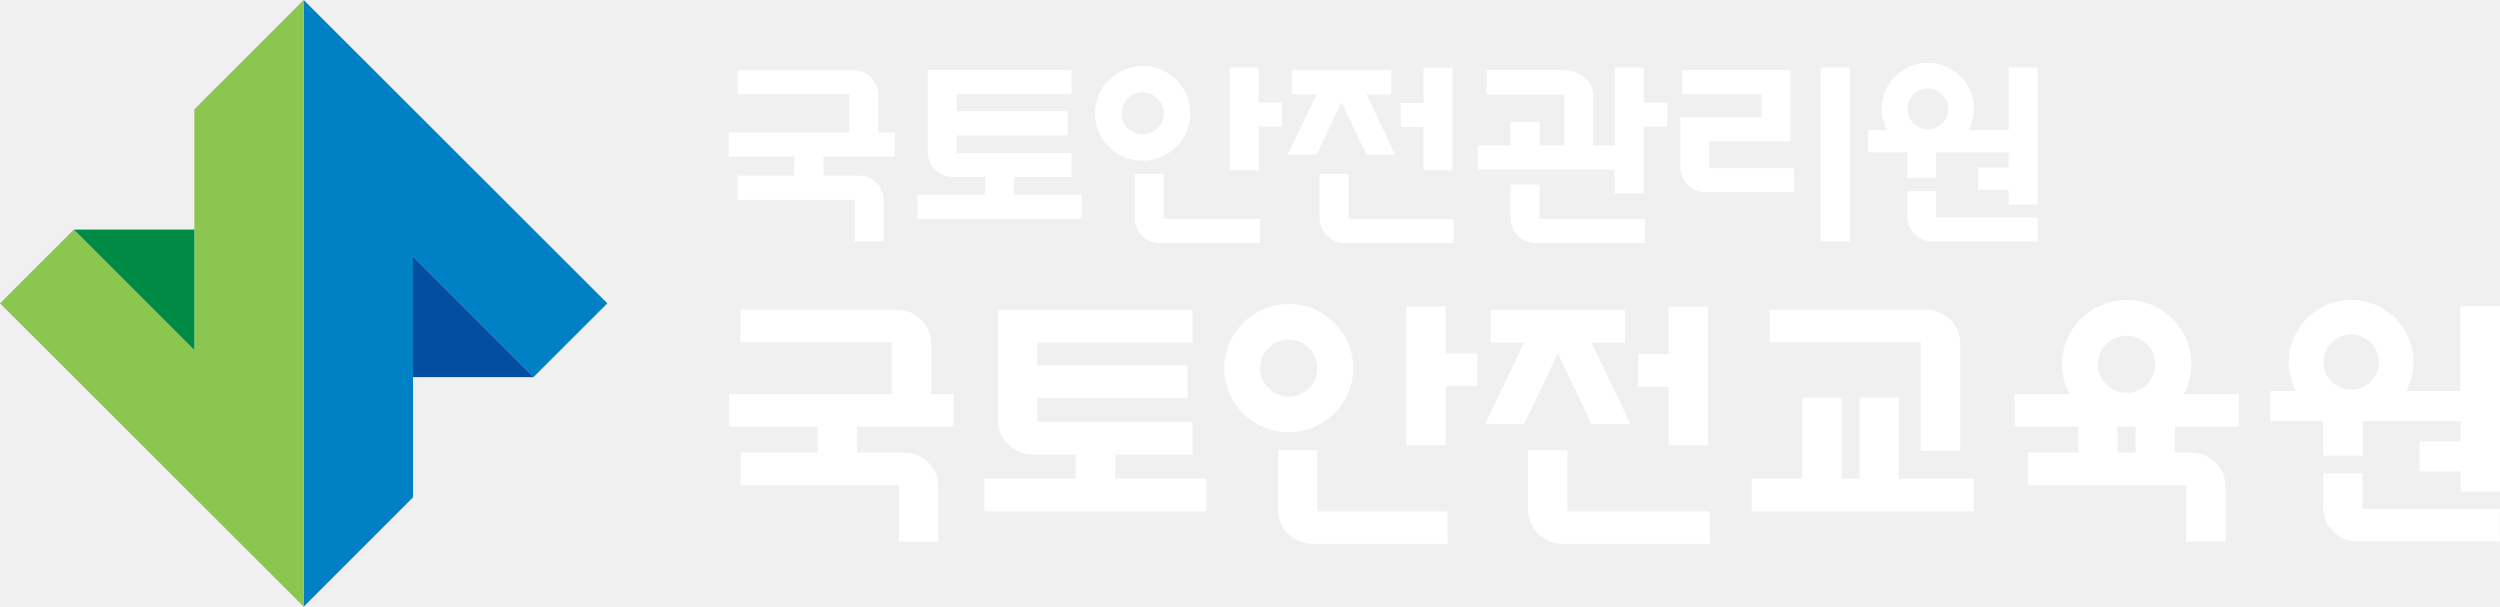
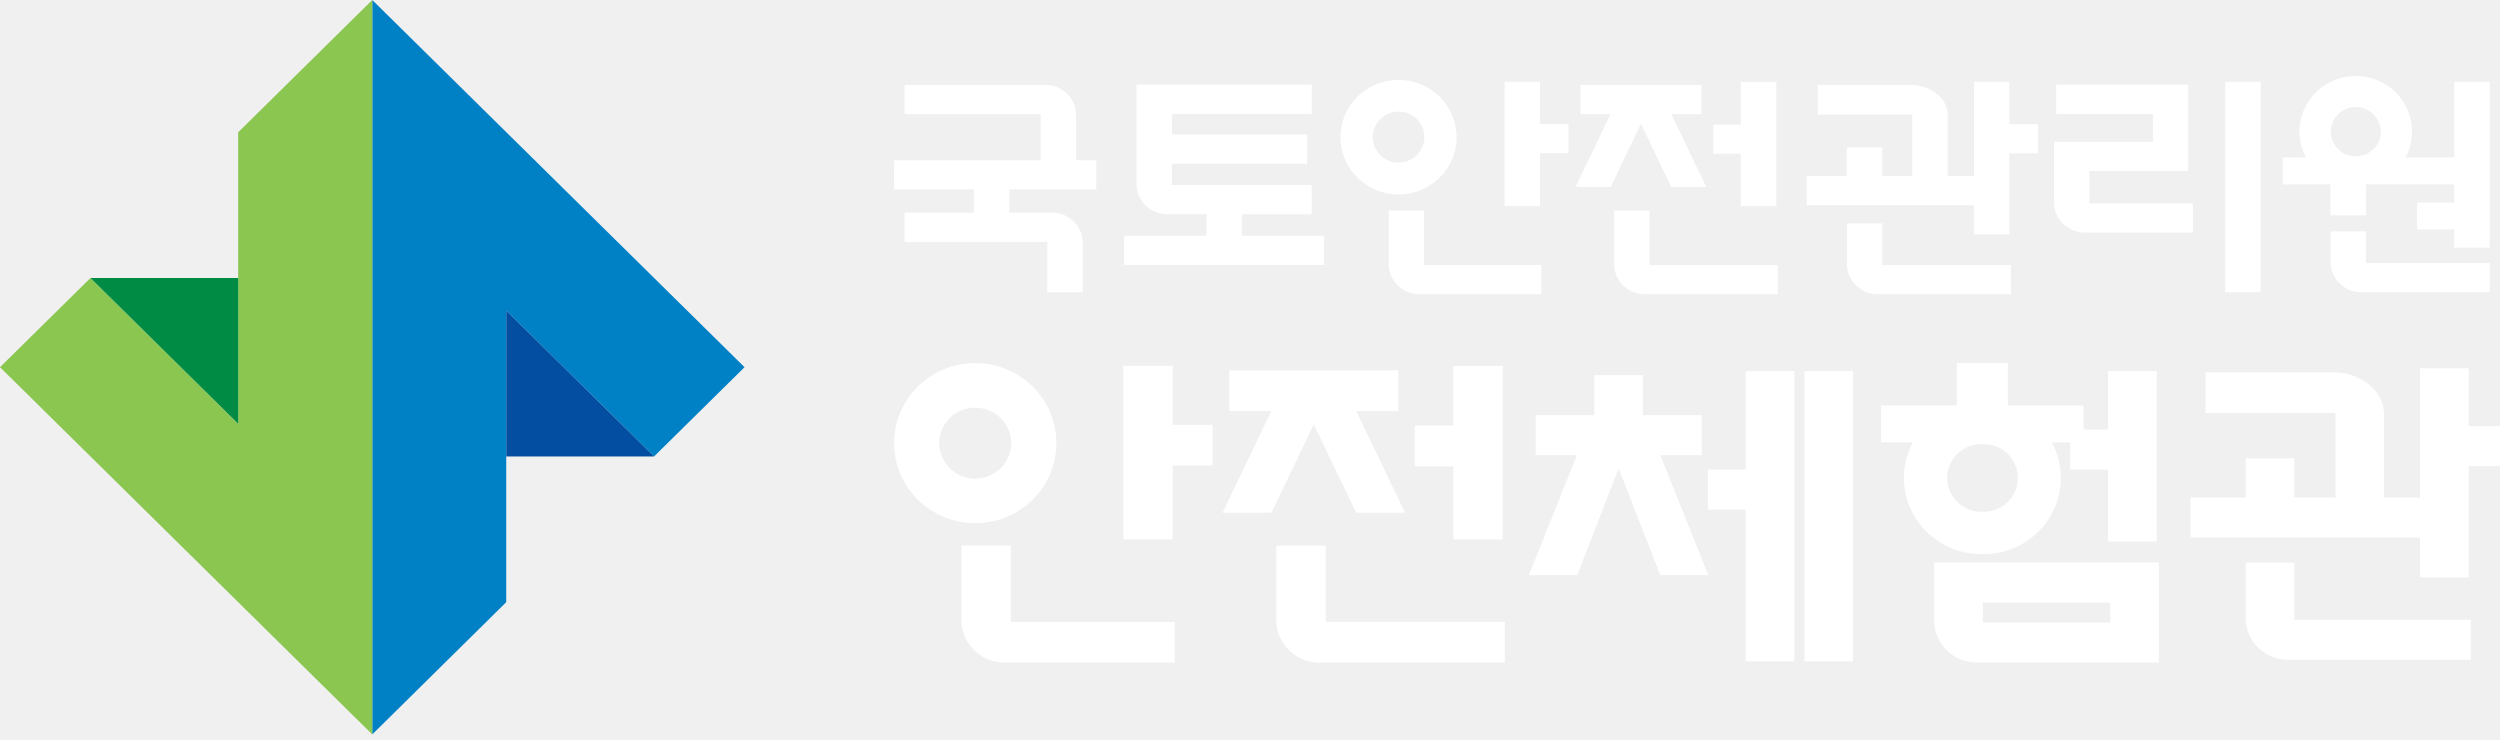
- <svg xmlns="http://www.w3.org/2000/svg" width="239" height="58" viewBox="0 0 239 58" fill="none">
-   <g clip-path="url(#clip0_2302_16369)">
-     <path d="M51.006 36.049L58.063 29L29.031 0V58L39.483 47.551V24.529L51.006 36.049Z" fill="#0080C5" />
-     <path d="M39.484 36.051H51.008L39.484 24.531V36.051Z" fill="#034EA1" />
-     <path d="M7.057 21.951L0 29L29.032 58V0L18.581 10.449V33.471L7.057 21.951Z" fill="#8AC650" />
-     <path d="M18.58 21.949H7.057L18.58 33.469V21.949Z" fill="#008B44" />
-     <path d="M82.066 16.795H78.725V14.966H85.541V12.664H83.96V9.103C83.96 7.774 82.879 6.703 81.548 6.703H70.507V9.014H81.181V12.664H69.676V14.966H75.938V16.795H70.507V19.106H81.7V23.086H84.478V19.186C84.478 17.857 83.397 16.786 82.066 16.786V16.795Z" fill="white" />
-     <path d="M176.845 6.461H174.066V23.076H176.845V6.461Z" fill="white" />
-     <path d="M109.239 15.361C106.729 15.361 104.684 13.335 104.684 10.836C104.684 8.338 106.72 6.312 109.239 6.312C111.758 6.312 113.795 8.338 113.795 10.836C113.795 13.335 111.758 15.361 109.239 15.361ZM109.239 12.844C110.356 12.844 111.258 11.943 111.258 10.836C111.258 9.73 110.347 8.829 109.239 8.829C108.132 8.829 107.221 9.73 107.221 10.836C107.221 11.943 108.132 12.844 109.239 12.844Z" fill="white" />
-     <path d="M120.335 6.461H117.557V16.276H120.335V12.1H122.568V9.798H120.335V6.461Z" fill="white" />
-     <path d="M157.146 6.461H154.368V13.903H152.314V9.013C152.269 7.79 151.063 6.773 149.571 6.693H142.121V9.04H149.536V13.903H147.186V11.636H144.408V13.903H141.264V16.205H154.368V18.498H157.146V12.109H159.38V9.807H157.146V6.461Z" fill="white" />
-     <path d="M111.249 16.637H108.471V20.84C108.471 22.169 109.552 23.24 110.883 23.24H120.441V20.938H111.249V16.637Z" fill="white" />
-     <path d="M192.029 6.463V12.441H188.206C188.527 11.835 188.715 11.139 188.715 10.398C188.715 7.98 186.741 6.008 184.302 6.008C181.863 6.008 179.88 7.971 179.88 10.398C179.88 11.13 180.068 11.835 180.39 12.441H178.576V14.565H182.319V17.01H185.097V14.565H192.02V16.002H189.108V18.125H192.02V19.562H194.798V6.463H192.02H192.029ZM184.302 12.352C183.221 12.352 182.346 11.478 182.346 10.407C182.346 9.336 183.23 8.462 184.302 8.462C185.374 8.462 186.258 9.336 186.258 10.407C186.258 11.478 185.374 12.352 184.302 12.352Z" fill="white" />
-     <path d="M128.929 16.637H126.15V20.84C126.15 22.169 127.231 23.24 128.562 23.24H138.978V20.938H128.929V16.637Z" fill="white" />
-     <path d="M136.084 16.279H138.862V6.473H136.084V9.846H133.922V12.148H136.084V16.279Z" fill="white" />
-     <path d="M125.881 14.768L128.249 9.772L130.625 14.768H133.367L130.634 9.022H133.001V6.711H123.505V9.022H125.864L123.121 14.768H125.881Z" fill="white" />
-     <path d="M96.966 16.93H102.433V14.619H91.472V12.941H102.076V10.63H91.472V9.006H102.433V6.695H88.694V14.521C88.694 15.85 89.775 16.921 91.106 16.921H94.179V18.625H87.721V20.928H103.398V18.625H96.948V16.921H96.966V16.93Z" fill="white" />
-     <path d="M147.179 17.645H144.4V20.839C144.4 22.169 145.481 23.239 146.812 23.239H157.255V20.937H147.17V17.645H147.179Z" fill="white" />
-     <path d="M185.106 18.277H182.328V20.687C182.328 22.016 183.409 23.087 184.74 23.087H194.798V20.785H185.097V18.277H185.106Z" fill="white" />
-     <path d="M163.408 13.512H171.171V6.695H160.808V9.015H168.401V11.21H160.639V15.975C160.639 17.305 161.72 18.376 163.051 18.376H171.537V16.073H163.417V13.512H163.408Z" fill="white" />
-     <path d="M86.444 43.263H81.924V40.782H91.151V37.668H89.016V32.85C89.016 31.065 87.551 29.602 85.747 29.602H70.811V32.725H85.256V37.668H69.686V40.782H78.163V43.263H70.802V46.386H85.943V51.775H89.704V46.511C89.704 44.726 88.239 43.272 86.435 43.272H86.444V43.263Z" fill="white" />
-     <path d="M123.203 41.327C119.799 41.327 117.039 38.578 117.039 35.197C117.039 31.815 119.799 29.066 123.203 29.066C126.606 29.066 129.366 31.815 129.366 35.197C129.366 38.578 126.606 41.327 123.203 41.327ZM123.203 37.918C124.712 37.918 125.936 36.696 125.936 35.197C125.936 33.697 124.704 32.475 123.203 32.475C121.702 32.475 120.469 33.697 120.469 35.197C120.469 36.696 121.702 37.918 123.203 37.918Z" fill="white" />
-     <path d="M138.211 29.297H134.459V42.574H138.211V36.917H141.239V33.803H138.211V29.297Z" fill="white" />
-     <path d="M125.928 43.047H122.176V48.74C122.176 50.533 123.641 51.988 125.445 51.988H138.38V48.874H125.937V43.047H125.928Z" fill="white" />
-     <path d="M235.221 29.297V37.381H230.049C230.487 36.56 230.737 35.623 230.737 34.615C230.737 31.34 228.057 28.672 224.77 28.672C221.483 28.672 218.794 31.34 218.794 34.615C218.794 35.614 219.044 36.551 219.491 37.381H217.043V40.254H222.108V43.556H225.869V40.254H235.239V42.19H231.3V45.064H235.239V47H239V29.288H235.221V29.297ZM224.77 37.247C223.305 37.247 222.126 36.069 222.126 34.615C222.126 33.16 223.314 31.982 224.77 31.982C226.226 31.982 227.414 33.16 227.414 34.615C227.414 36.069 226.226 37.247 224.77 37.247Z" fill="white" />
-     <path d="M214.033 40.779V37.665H208.798C209.245 36.818 209.504 35.854 209.504 34.828C209.504 31.437 206.726 28.68 203.313 28.68C199.901 28.68 197.123 31.446 197.123 34.828C197.123 35.854 197.382 36.809 197.828 37.665H192.594V40.779H198.704V43.26H193.862V46.383H209.003V51.773H212.764V46.508C212.764 44.723 211.299 43.269 209.495 43.269H207.923V40.788H214.042H214.033V40.779ZM203.295 32.097C204.814 32.097 206.038 33.32 206.038 34.828C206.038 36.336 204.805 37.558 203.295 37.558C201.786 37.558 200.553 36.336 200.553 34.828C200.553 33.32 201.786 32.097 203.295 32.097ZM204.162 43.26H202.438V40.779H204.162V43.26Z" fill="white" />
-     <path d="M149.841 43.047H146.08V48.74C146.08 50.533 147.545 51.988 149.35 51.988H163.446V48.874H149.841V43.047Z" fill="white" />
-     <path d="M159.525 42.573H163.285V29.305H159.525V33.855H156.604V36.978H159.525V42.573Z" fill="white" />
-     <path d="M145.722 40.53L148.929 33.766L152.145 40.53H155.861L152.154 32.749H155.352V29.617H142.515V32.749H145.704L141.988 40.53H145.722Z" fill="white" />
-     <path d="M106.597 43.449H114.002V40.326H99.174V38.042H113.52V34.919H99.174V32.733H114.002V29.609H95.413V40.201C95.413 41.986 96.878 43.449 98.682 43.449H102.836V45.76H94.1V48.874H115.324V45.76H106.606V43.449H106.597Z" fill="white" />
-     <path d="M183.634 43.102H187.395V32.85C187.395 31.065 185.93 29.602 184.125 29.602H169.189V32.725H183.634V43.102Z" fill="white" />
-     <path d="M181.525 45.762V38.008H177.765V45.762H176.049V38.008H172.289V45.762H167.465V48.876H188.689V45.762H181.525Z" fill="white" />
-     <path d="M225.86 45.262H222.1V48.519C222.1 50.303 223.565 51.767 225.369 51.767H238.983V48.653H225.86V45.262Z" fill="white" />
+ <svg xmlns="http://www.w3.org/2000/svg" width="196" height="58" viewBox="0 0 196 58" fill="none">
+   <g clip-path="url(#clip0_3195_26625)">
+     <path d="M82.472 16.671H79.131V14.851H85.946V12.567H84.369V9.034C84.369 7.716 83.291 6.652 81.955 6.652H70.916V8.946H81.59V12.567H70.088V14.851H76.351V16.671H70.916V18.964H82.106V22.919H84.886V19.052C84.886 17.734 83.808 16.671 82.472 16.671Z" fill="white" />
+     <path d="M177.237 6.414H174.457V22.909H177.237V6.414Z" fill="white" />
+     <path d="M109.644 15.247C107.132 15.247 105.092 13.234 105.092 10.756C105.092 8.278 107.132 6.266 109.644 6.266C112.157 6.266 114.197 8.278 114.197 10.756C114.197 13.234 112.157 15.247 109.644 15.247ZM109.644 12.742C110.758 12.742 111.667 11.846 111.667 10.747C111.667 9.649 110.758 8.753 109.644 8.753C108.531 8.753 107.622 9.649 107.622 10.747C107.622 11.846 108.531 12.742 109.644 12.742Z" fill="white" />
+     <path d="M120.737 6.414H117.957V16.16H120.737V12.012H122.964V9.727H120.737V6.414Z" fill="white" />
+     <path d="M157.54 6.414H154.761V13.805H152.703V8.954C152.658 7.741 151.455 6.73 149.959 6.651H142.511V8.98H149.923V13.805H147.571V11.555H144.791V13.805H141.646V16.09H154.752V18.366H157.531V12.021H159.768V9.736H157.531V6.432L157.54 6.414Z" fill="white" />
+     <path d="M111.649 16.512H108.869V20.686C108.869 22.004 109.947 23.067 111.284 23.067H120.843V20.783H111.649V16.512Z" fill="white" />
+     <path d="M192.42 6.414V12.346H188.598C188.918 11.739 189.105 11.054 189.105 10.316C189.105 7.917 187.128 5.957 184.695 5.957C182.263 5.957 180.276 7.908 180.276 10.316C180.276 11.045 180.464 11.739 180.784 12.346H178.967V14.455H182.709V16.88H185.488V14.455H192.411V15.879H189.497V17.988H192.411V19.411H195.19V6.414H192.411H192.42ZM184.695 12.258C183.617 12.258 182.735 11.388 182.735 10.325C182.735 9.261 183.617 8.391 184.695 8.391C185.773 8.391 186.655 9.261 186.655 10.325C186.655 11.388 185.773 12.258 184.695 12.258Z" fill="white" />
+     <path d="M129.325 16.512H126.545V20.686C126.545 22.004 127.623 23.067 128.959 23.067H139.374V20.783H129.325V16.512Z" fill="white" />
+     <path d="M136.478 16.159H139.258V6.422H136.478V9.77H134.322V12.055H136.478V16.159Z" fill="white" />
+     <path d="M126.278 14.657L128.648 9.701L131.027 14.657H133.771L131.036 8.954H133.397V6.66H123.908V8.954H126.26L123.525 14.657H126.278Z" fill="white" />
+     <path d="M97.368 16.799H102.838V14.506H91.88V12.836H102.481V10.542H91.88V8.934H102.838V6.641H89.1V14.409C89.1 15.727 90.178 16.791 91.514 16.791H94.588V18.487H88.129V20.771H103.809V18.487H97.359V16.791L97.368 16.799Z" fill="white" />
+     <path d="M147.578 17.512H144.799V20.684C144.799 22.002 145.877 23.066 147.213 23.066H157.655V20.781H147.57V17.512H147.578Z" fill="white" />
+     <path d="M185.496 18.137H182.717V20.527C182.717 21.845 183.795 22.909 185.131 22.909H195.19V20.624H185.488V18.137H185.496Z" fill="white" />
+     <path d="M163.802 13.407H171.562V6.641H161.201V8.943H168.791V11.122H161.031V15.85C161.031 17.169 162.109 18.232 163.446 18.232H171.927V15.947H163.811V13.407H163.802Z" fill="white" />
+     <path d="M51.28 35.784L58.372 28.789L29.186 0V57.578L39.689 47.209V24.351L51.28 35.784Z" fill="#0080C5" />
+     <path d="M39.69 35.785H51.28L39.69 24.352V35.785Z" fill="#034EA1" />
+     <path d="M7.092 21.794L0 28.789L29.186 57.578V0L18.674 10.37V33.227L7.092 21.794Z" fill="#8AC650" />
+     <path d="M18.674 21.793H7.092L18.674 33.226V21.793Z" fill="#008B44" />
+     <path d="M136.861 36.814H133.895V39.961H136.861V51.85H140.683V29.09H136.861V36.814Z" fill="white" />
+     <path d="M145.282 29.09H141.469V51.85H145.282V29.09Z" fill="white" />
+     <path d="M133.414 35.689V32.551H128.808V29.414H124.995V32.551H120.398V35.689H123.623L119.863 45.092H123.65L126.901 36.717L130.171 45.092H133.931L130.171 35.689H133.414Z" fill="white" />
+     <path d="M193.541 28.871H189.728V39.012H186.903V32.351C186.841 30.69 185.193 29.293 183.144 29.196H172.916V32.386H183.099V39.012H179.874V35.928H176.061V39.012H171.74V42.15H189.728V45.269H193.541V36.552H196.605V33.414H193.541V28.871Z" fill="white" />
+     <path d="M179.874 44.102H176.061V48.46C176.061 50.262 177.548 51.729 179.375 51.729H193.709V48.592H179.874V44.102Z" fill="white" />
+     <path d="M166.084 44.098V44.115C166.04 44.115 165.995 44.098 165.942 44.098H151.643V48.667C151.643 50.469 153.13 51.936 154.957 51.936H169.256V44.098H166.084ZM155.456 47.244H165.443V48.799H155.456V47.244Z" fill="white" />
+     <path d="M155.429 43.449C155.429 43.449 155.483 43.449 155.51 43.449C158.85 43.449 161.568 40.769 161.568 37.473C161.568 36.472 161.309 35.523 160.864 34.688H162.307V36.823H165.274V42.456H169.087V29.09H165.274V33.677H163.35V31.788H157.416V28.457H153.416V31.788H147.482V34.679H149.968C149.523 35.514 149.264 36.454 149.264 37.465C149.264 40.76 151.982 43.44 155.322 43.44C155.349 43.44 155.376 43.44 155.403 43.44L155.429 43.449ZM152.659 37.473C152.659 36.015 153.861 34.819 155.349 34.819C155.376 34.819 155.403 34.819 155.429 34.819C155.456 34.819 155.483 34.819 155.51 34.819C156.988 34.819 158.2 36.006 158.2 37.473C158.2 38.941 156.997 40.127 155.51 40.127C155.483 40.127 155.456 40.127 155.429 40.127C155.403 40.127 155.376 40.127 155.349 40.127C153.87 40.127 152.659 38.941 152.659 37.473Z" fill="white" />
+     <path d="M76.459 41.014C72.949 41.014 70.098 38.202 70.098 34.739C70.098 31.277 72.949 28.465 76.459 28.465C79.969 28.465 82.82 31.277 82.82 34.739C82.82 38.202 79.969 41.014 76.459 41.014ZM76.459 37.525C78.018 37.525 79.283 36.277 79.283 34.748C79.283 33.219 78.018 31.962 76.459 31.962C74.9 31.962 73.635 33.21 73.635 34.748C73.635 36.286 74.9 37.525 76.459 37.525Z" fill="white" />
+     <path d="M91.942 28.684H88.066V42.296H91.942V36.496H95.06V33.306H91.942V28.684Z" fill="white" />
+     <path d="M79.256 42.781H75.381V48.616C75.381 50.453 76.886 51.947 78.749 51.947H92.094V48.757H79.247V42.79L79.256 42.781Z" fill="white" />
+     <path d="M103.943 42.781H100.059V48.616C100.059 50.453 101.573 51.947 103.426 51.947H117.975V48.748H103.934V42.781H103.943Z" fill="white" />
+     <path d="M113.94 42.295H117.816V28.691H113.94V33.367H110.92V36.565H113.94V42.295Z" fill="white" />
+     <path d="M99.686 40.197L103 33.272L106.323 40.197H110.154L106.332 32.226H109.628V29.027H96.38V32.226H99.668L95.846 40.197H99.686Z" fill="white" />
  </g>
  <defs>
-     <clipPath id="clip0_2302_16369">
-       <rect width="239" height="58" fill="white" />
+     <clipPath id="clip0_3195_26625">
+       <rect width="196" height="58" fill="white" />
    </clipPath>
  </defs>
</svg>
